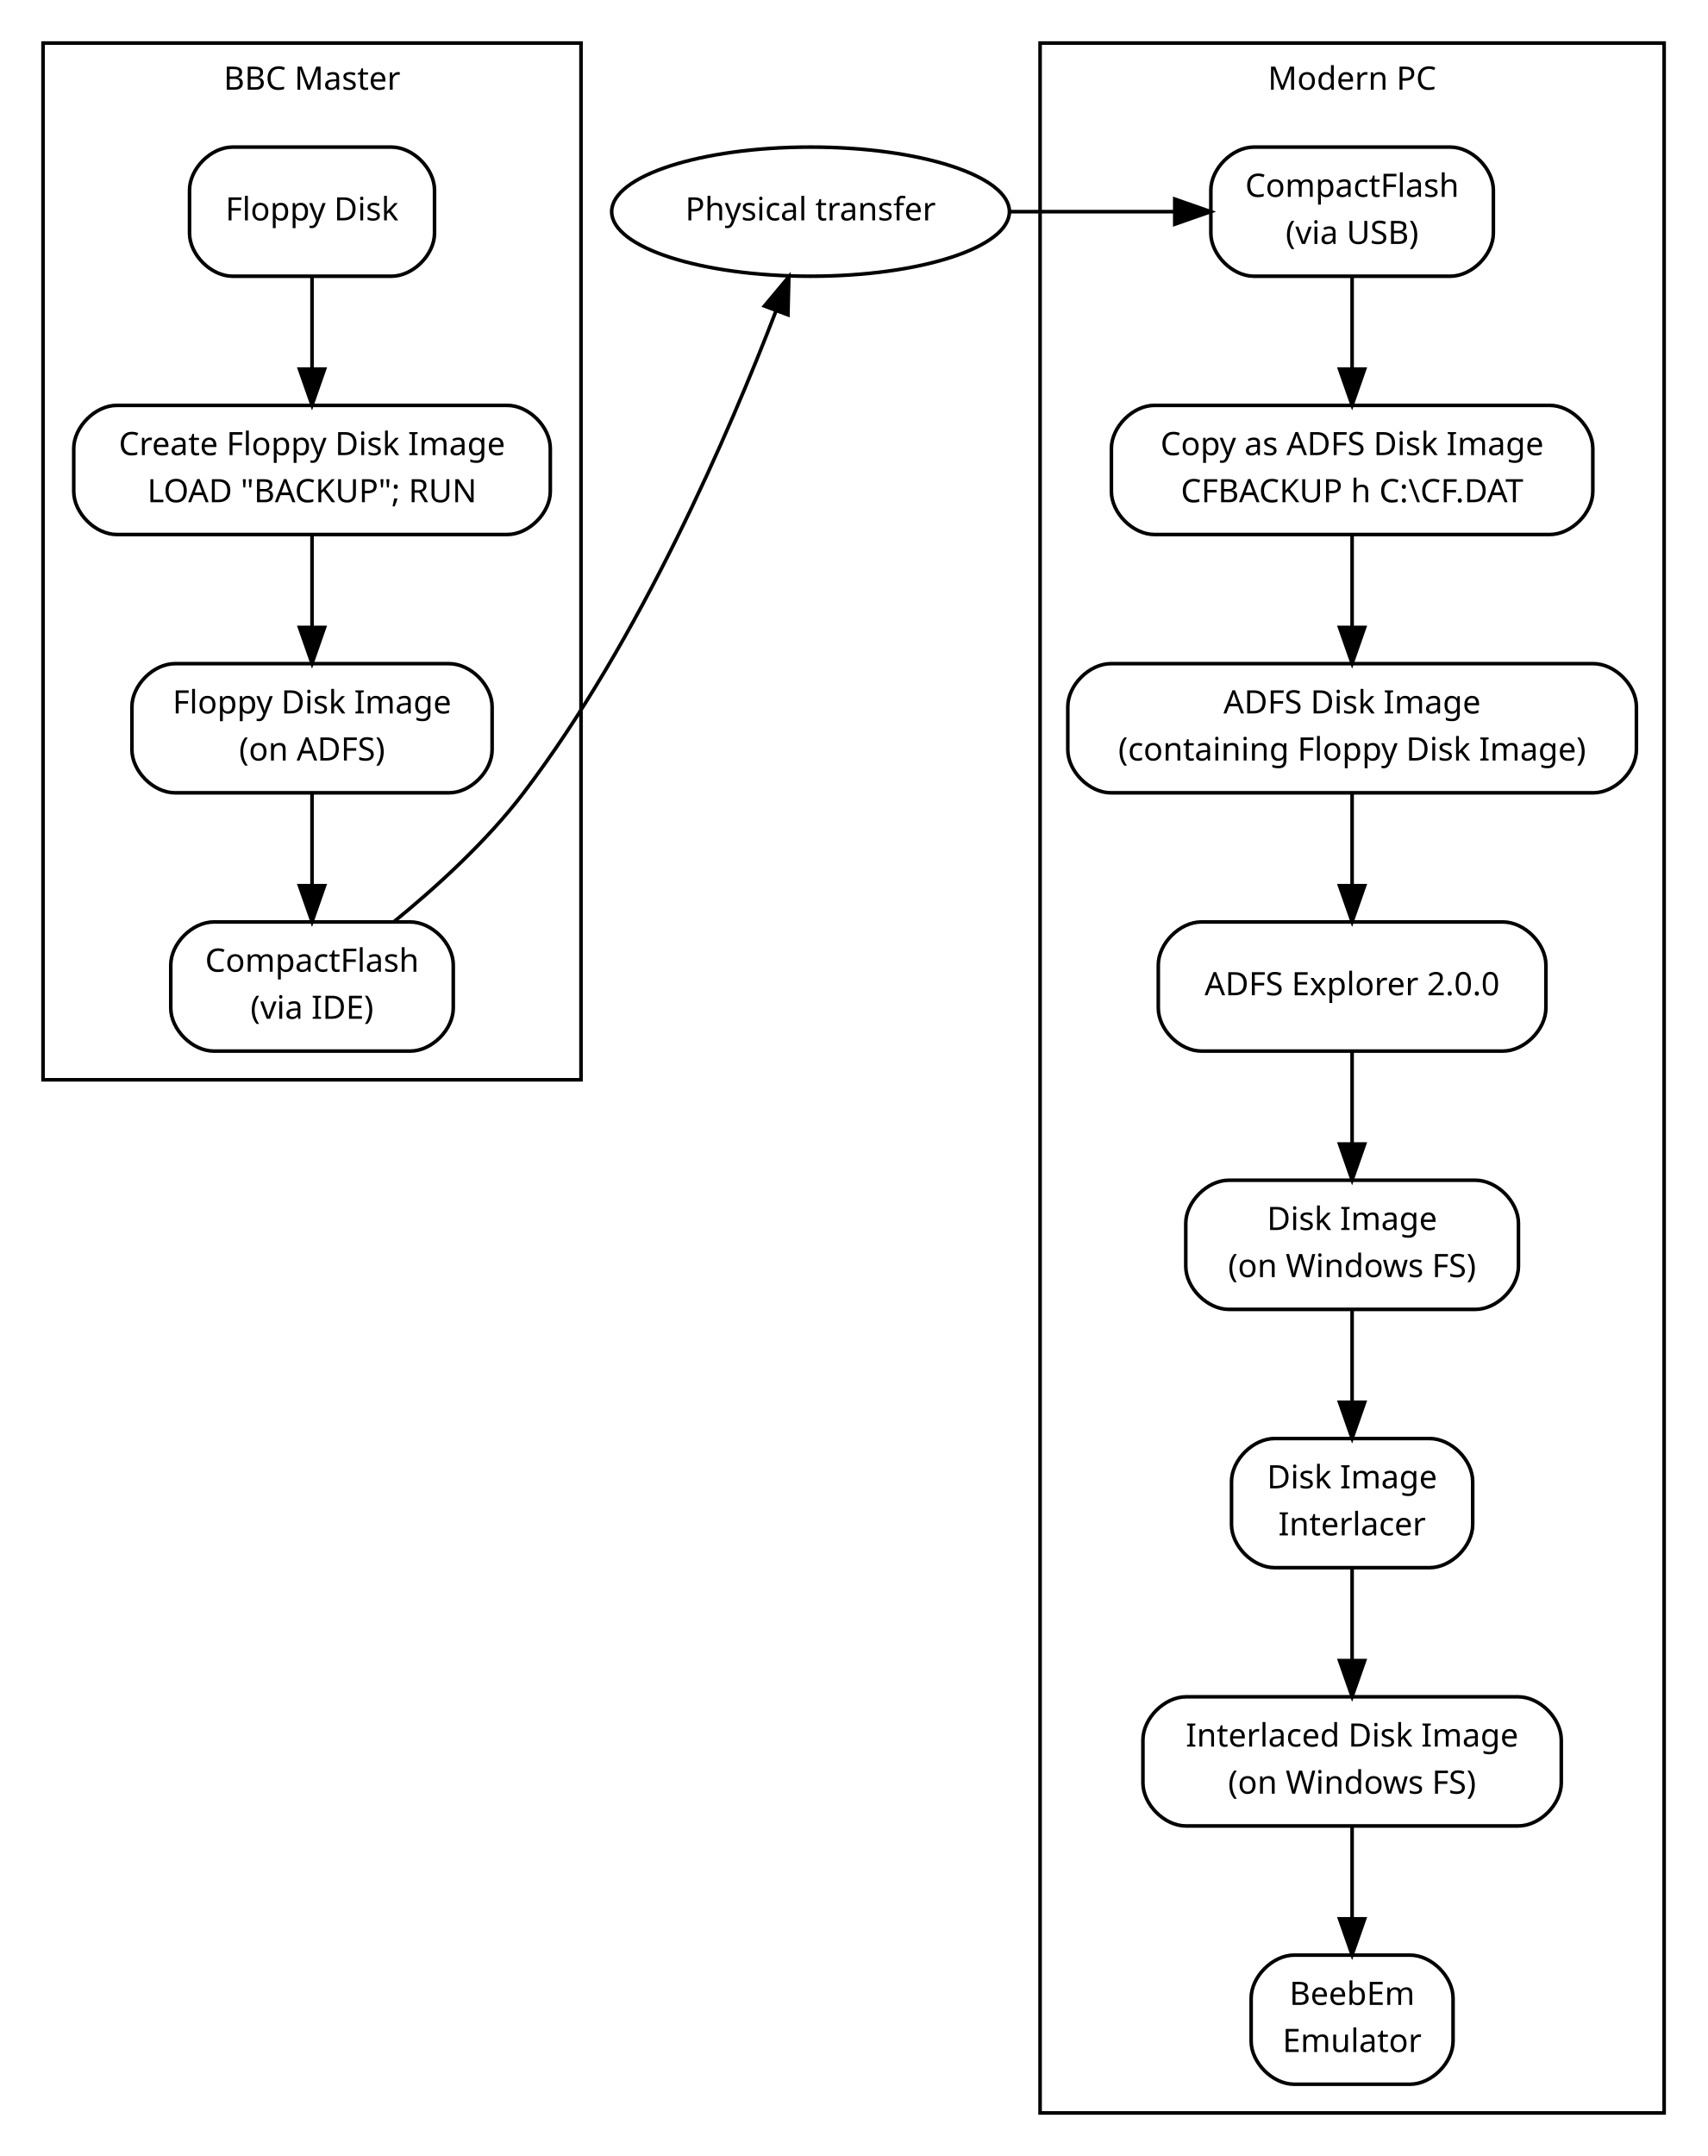
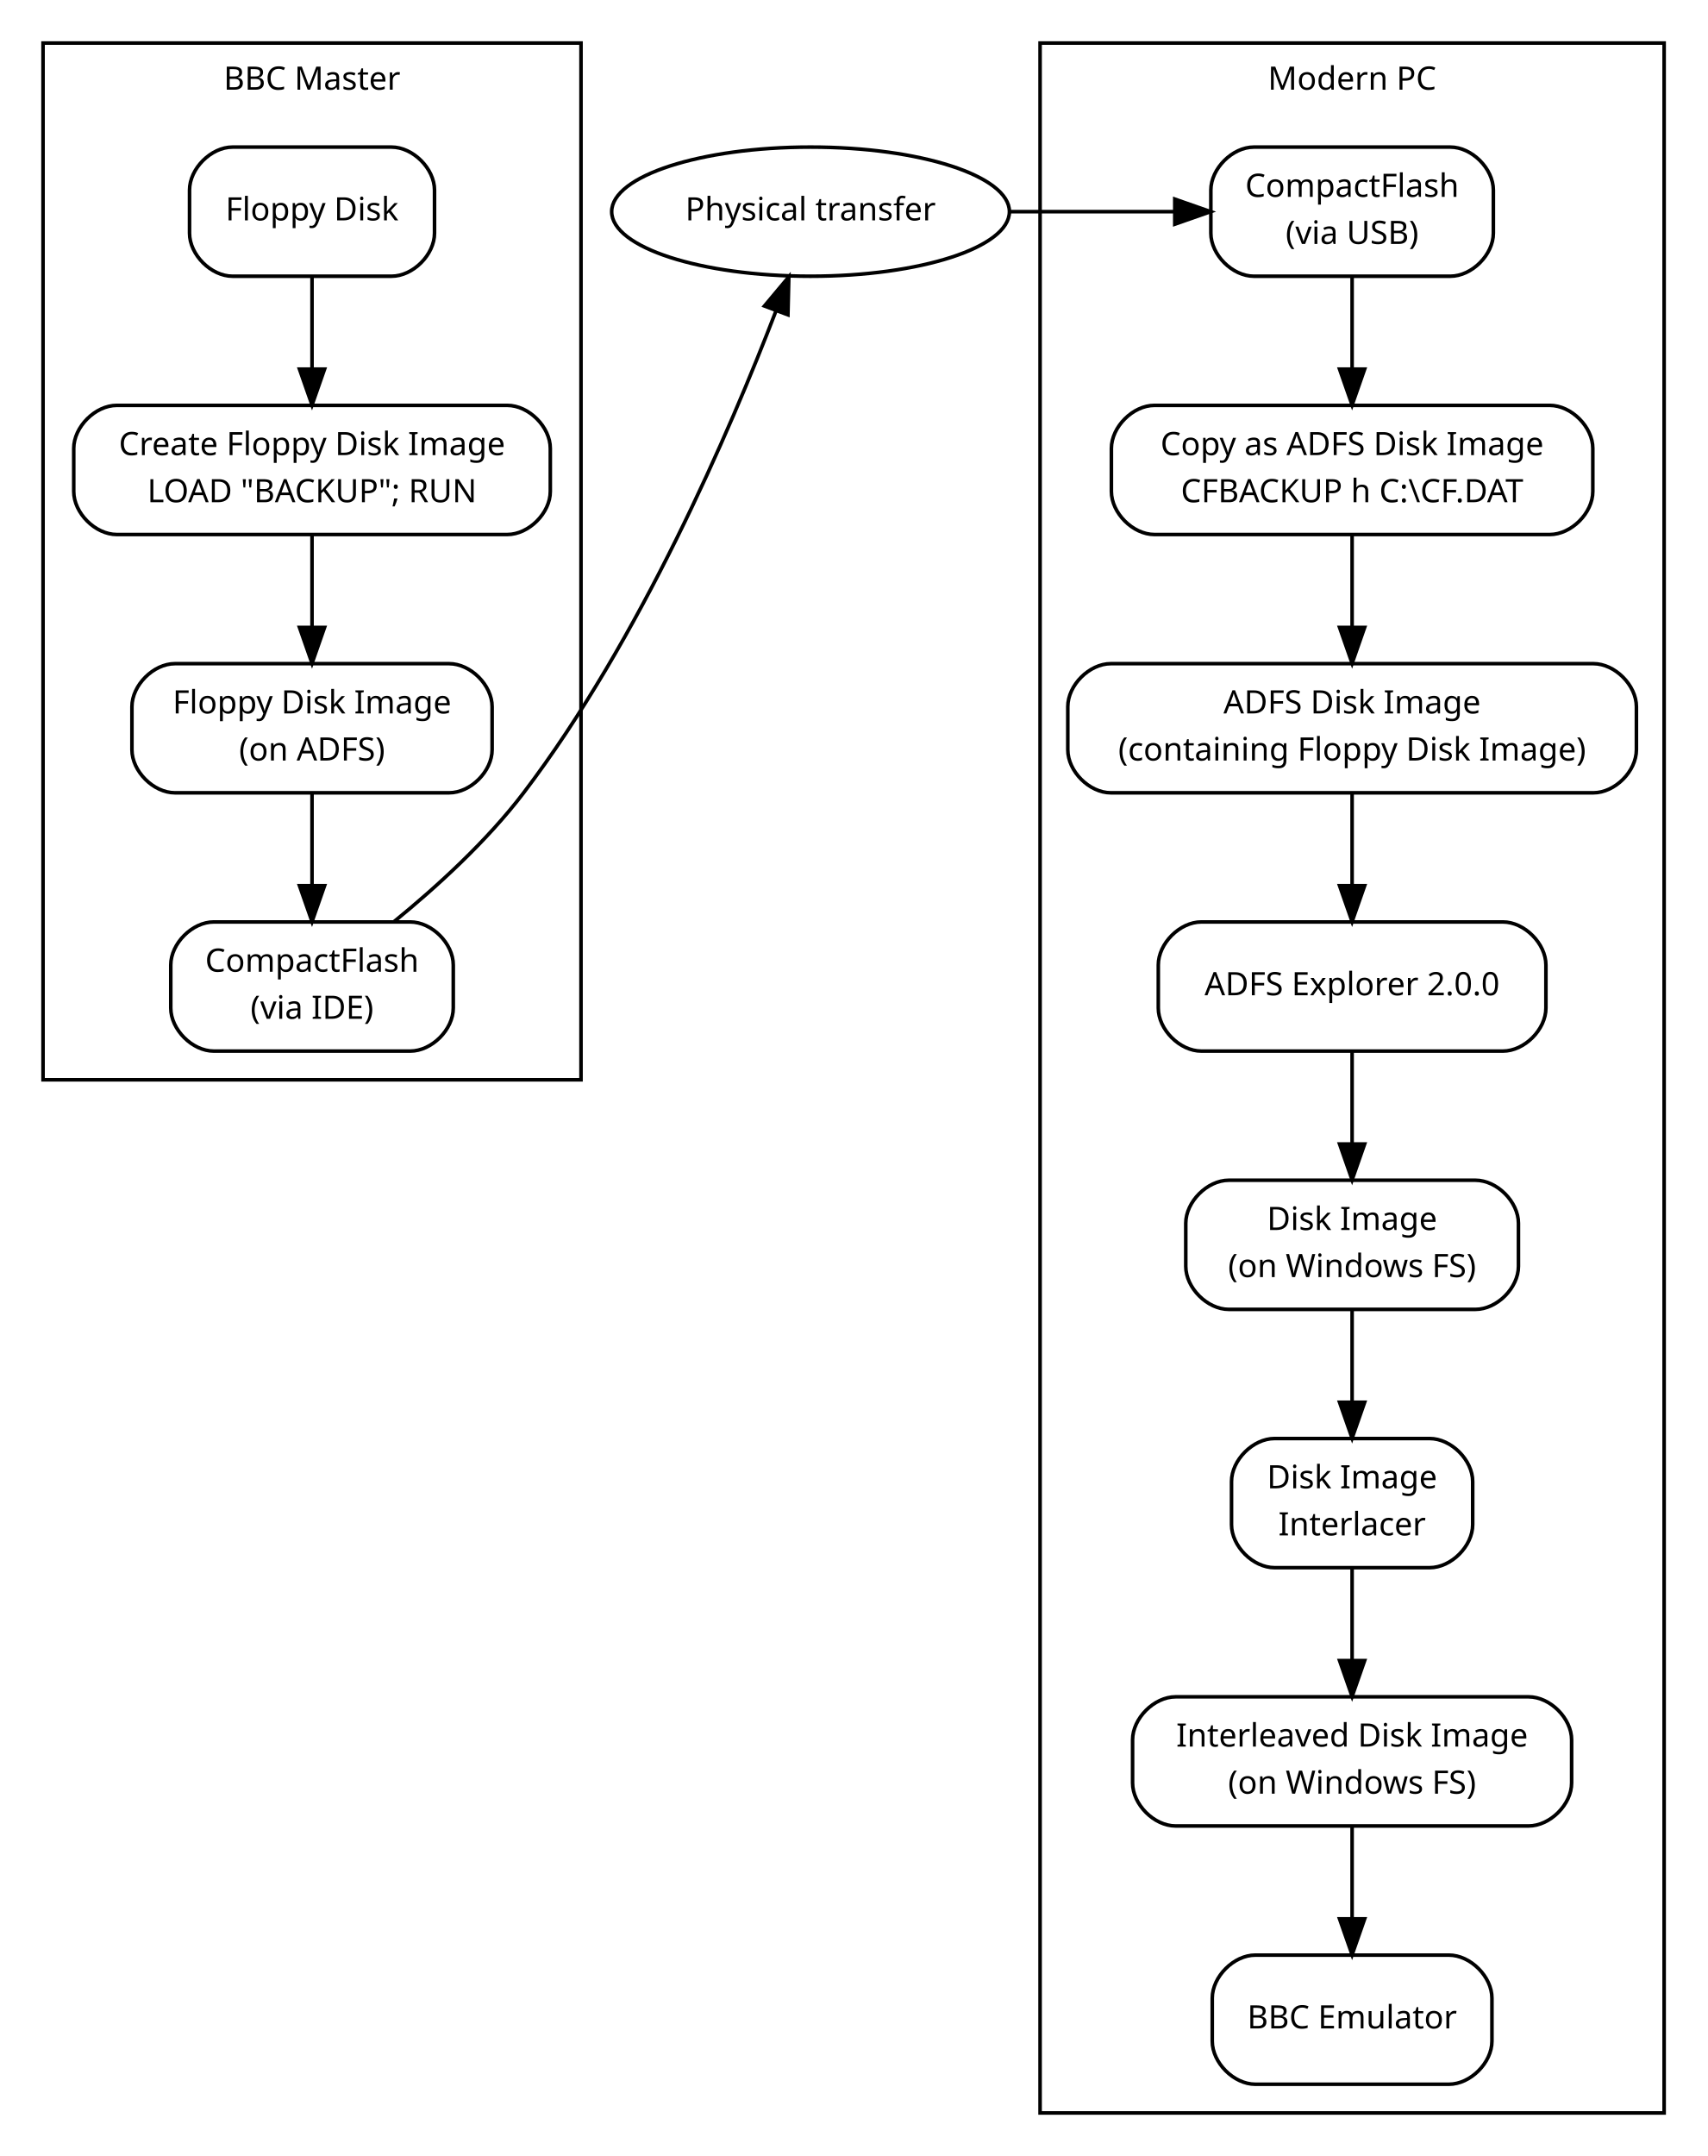
<svg xmlns="http://www.w3.org/2000/svg" width="476pt" height="601pt" viewBox="0.00 0.00 476.00 601.00">
  <g id="graph0" class="graph" transform="scale(1 1) rotate(0) translate(4 597)">
    <polygon fill="white" stroke="white" points="-4,5 -4,-597 473,-597 473,5 -4,5" />
    <g id="clust1" class="cluster">
      <polygon fill="none" stroke="black" points="8,-296 8,-585 158,-585 158,-296 8,-296" />
      <text text-anchor="middle" x="83" y="-572" font-family="Verdana" font-size="9.00">BBC Master</text>
    </g>
    <g id="clust2" class="cluster">
      <polygon fill="none" stroke="black" points="286,-8 286,-585 460,-585 460,-8 286,-8" />
      <text text-anchor="middle" x="373" y="-572" font-family="Verdana" font-size="9.00">Modern PC</text>
    </g>
    <g id="node1" class="node">
      <path fill="none" stroke="black" d="M105.155,-556C105.155,-556 60.845,-556 60.845,-556 54.845,-556 48.845,-550 48.845,-544 48.845,-544 48.845,-532 48.845,-532 48.845,-526 54.845,-520 60.845,-520 60.845,-520 105.155,-520 105.155,-520 111.155,-520 117.155,-526 117.155,-532 117.155,-532 117.155,-544 117.155,-544 117.155,-550 111.155,-556 105.155,-556" />
      <text text-anchor="middle" x="83" y="-535.563" font-family="Verdana" font-size="9.00">Floppy Disk</text>
    </g>
    <g id="node2" class="node">
      <path fill="none" stroke="black" d="M137.438,-484C137.438,-484 28.562,-484 28.562,-484 22.562,-484 16.562,-478 16.562,-472 16.562,-472 16.562,-460 16.562,-460 16.562,-454 22.562,-448 28.562,-448 28.562,-448 137.438,-448 137.438,-448 143.438,-448 149.438,-454 149.438,-460 149.438,-460 149.438,-472 149.438,-472 149.438,-478 143.438,-484 137.438,-484" />
      <text text-anchor="middle" x="83" y="-470.126" font-family="Verdana" font-size="9.00">Create Floppy Disk Image</text>
      <text text-anchor="middle" x="83" y="-457" font-family="Verdana" font-size="9.00">LOAD "BACKUP"; RUN</text>
    </g>
    <g id="edge1" class="edge">
      <path fill="none" stroke="black" d="M83,-519.697C83,-511.983 83,-502.712 83,-494.112" />
      <polygon fill="black" stroke="black" points="86.5,-494.104 83,-484.104 79.5,-494.104 86.5,-494.104" />
    </g>
    <g id="node3" class="node">
      <path fill="none" stroke="black" d="M121.216,-412C121.216,-412 44.785,-412 44.785,-412 38.785,-412 32.785,-406 32.785,-400 32.785,-400 32.785,-388 32.785,-388 32.785,-382 38.785,-376 44.785,-376 44.785,-376 121.216,-376 121.216,-376 127.216,-376 133.216,-382 133.216,-388 133.216,-388 133.216,-400 133.216,-400 133.216,-406 127.216,-412 121.216,-412" />
      <text text-anchor="middle" x="83" y="-398.126" font-family="Verdana" font-size="9.00">Floppy Disk Image</text>
      <text text-anchor="middle" x="83" y="-385" font-family="Verdana" font-size="9.00">(on ADFS)</text>
    </g>
    <g id="edge2" class="edge">
      <path fill="none" stroke="black" d="M83,-447.697C83,-439.983 83,-430.712 83,-422.112" />
      <polygon fill="black" stroke="black" points="86.5,-422.104 83,-412.104 79.5,-422.104 86.5,-422.104" />
    </g>
    <g id="node4" class="node">
      <path fill="none" stroke="black" d="M110.385,-340C110.385,-340 55.615,-340 55.615,-340 49.615,-340 43.615,-334 43.615,-328 43.615,-328 43.615,-316 43.615,-316 43.615,-310 49.615,-304 55.615,-304 55.615,-304 110.385,-304 110.385,-304 116.385,-304 122.385,-310 122.385,-316 122.385,-316 122.385,-328 122.385,-328 122.385,-334 116.385,-340 110.385,-340" />
      <text text-anchor="middle" x="83" y="-326.126" font-family="Verdana" font-size="9.00">CompactFlash</text>
      <text text-anchor="middle" x="83" y="-313" font-family="Verdana" font-size="9.00">(via IDE)</text>
    </g>
    <g id="edge3" class="edge">
      <path fill="none" stroke="black" d="M83,-375.697C83,-367.983 83,-358.712 83,-350.112" />
      <polygon fill="black" stroke="black" points="86.5,-350.104 83,-340.104 79.5,-350.104 86.5,-350.104" />
    </g>
    <g id="node5" class="node">
      <ellipse fill="none" stroke="black" cx="222" cy="-538" rx="55.449" ry="18" />
      <text text-anchor="middle" x="222" y="-535.563" font-family="Verdana" font-size="9.00">Physical transfer</text>
    </g>
    <g id="edge4" class="edge">
      <path fill="none" stroke="black" d="M105.928,-340.135C117.73,-349.756 131.75,-362.518 142,-376 174.526,-418.783 199.49,-476.85 212.349,-510.286" />
      <polygon fill="black" stroke="black" points="209.144,-511.705 215.946,-519.828 215.694,-509.236 209.144,-511.705" />
    </g>
    <g id="node6" class="node">
      <path fill="none" stroke="black" d="M400.385,-556C400.385,-556 345.615,-556 345.615,-556 339.615,-556 333.615,-550 333.615,-544 333.615,-544 333.615,-532 333.615,-532 333.615,-526 339.615,-520 345.615,-520 345.615,-520 400.385,-520 400.385,-520 406.385,-520 412.385,-526 412.385,-532 412.385,-532 412.385,-544 412.385,-544 412.385,-550 406.385,-556 400.385,-556" />
      <text text-anchor="middle" x="373" y="-542.126" font-family="Verdana" font-size="9.00">CompactFlash</text>
      <text text-anchor="middle" x="373" y="-529" font-family="Verdana" font-size="9.00">(via USB)</text>
    </g>
    <g id="edge5" class="edge">
      <path fill="none" stroke="black" d="M277.74,-538C293.002,-538 308.265,-538 323.527,-538" />
      <polygon fill="black" stroke="black" points="323.557,-541.5 333.557,-538 323.556,-534.5 323.557,-541.5" />
    </g>
    <g id="node7" class="node">
      <path fill="none" stroke="black" d="M428.117,-484C428.117,-484 317.883,-484 317.883,-484 311.883,-484 305.883,-478 305.883,-472 305.883,-472 305.883,-460 305.883,-460 305.883,-454 311.883,-448 317.883,-448 317.883,-448 428.117,-448 428.117,-448 434.117,-448 440.117,-454 440.117,-460 440.117,-460 440.117,-472 440.117,-472 440.117,-478 434.117,-484 428.117,-484" />
      <text text-anchor="middle" x="373" y="-470.126" font-family="Verdana" font-size="9.00">Copy as ADFS Disk Image</text>
      <text text-anchor="middle" x="373" y="-457" font-family="Verdana" font-size="9.00">CFBACKUP h C:\CF.DAT</text>
    </g>
    <g id="edge6" class="edge">
      <path fill="none" stroke="black" d="M373,-519.697C373,-511.983 373,-502.712 373,-494.112" />
      <polygon fill="black" stroke="black" points="376.5,-494.104 373,-484.104 369.5,-494.104 376.5,-494.104" />
    </g>
    <g id="node8" class="node">
      <path fill="none" stroke="black" d="M440.271,-412C440.271,-412 305.729,-412 305.729,-412 299.729,-412 293.729,-406 293.729,-400 293.729,-400 293.729,-388 293.729,-388 293.729,-382 299.729,-376 305.729,-376 305.729,-376 440.271,-376 440.271,-376 446.271,-376 452.271,-382 452.271,-388 452.271,-388 452.271,-400 452.271,-400 452.271,-406 446.271,-412 440.271,-412" />
      <text text-anchor="middle" x="373" y="-398.126" font-family="Verdana" font-size="9.00">ADFS Disk Image</text>
      <text text-anchor="middle" x="373" y="-385" font-family="Verdana" font-size="9.00">(containing Floppy Disk Image)</text>
    </g>
    <g id="edge7" class="edge">
      <path fill="none" stroke="black" d="M373,-447.697C373,-439.983 373,-430.712 373,-422.112" />
      <polygon fill="black" stroke="black" points="376.5,-422.104 373,-412.104 369.5,-422.104 376.5,-422.104" />
    </g>
    <g id="node9" class="node">
      <path fill="none" stroke="black" d="M415.039,-340C415.039,-340 330.961,-340 330.961,-340 324.961,-340 318.961,-334 318.961,-328 318.961,-328 318.961,-316 318.961,-316 318.961,-310 324.961,-304 330.961,-304 330.961,-304 415.039,-304 415.039,-304 421.039,-304 427.039,-310 427.039,-316 427.039,-316 427.039,-328 427.039,-328 427.039,-334 421.039,-340 415.039,-340" />
      <text text-anchor="middle" x="373" y="-319.563" font-family="Verdana" font-size="9.00">ADFS Explorer 2.0.0</text>
    </g>
    <g id="edge8" class="edge">
      <path fill="none" stroke="black" d="M373,-375.697C373,-367.983 373,-358.712 373,-350.112" />
      <polygon fill="black" stroke="black" points="376.5,-350.104 373,-340.104 369.5,-350.104 376.5,-350.104" />
    </g>
    <g id="node10" class="node">
      <path fill="none" stroke="black" d="M407.379,-268C407.379,-268 338.621,-268 338.621,-268 332.621,-268 326.621,-262 326.621,-256 326.621,-256 326.621,-244 326.621,-244 326.621,-238 332.621,-232 338.621,-232 338.621,-232 407.379,-232 407.379,-232 413.379,-232 419.379,-238 419.379,-244 419.379,-244 419.379,-256 419.379,-256 419.379,-262 413.379,-268 407.379,-268" />
      <text text-anchor="middle" x="373" y="-254.126" font-family="Verdana" font-size="9.00">Disk Image</text>
      <text text-anchor="middle" x="373" y="-241" font-family="Verdana" font-size="9.00">(on Windows FS)</text>
    </g>
    <g id="edge9" class="edge">
      <path fill="none" stroke="black" d="M373,-303.697C373,-295.983 373,-286.712 373,-278.112" />
      <polygon fill="black" stroke="black" points="376.5,-278.104 373,-268.104 369.5,-278.104 376.5,-278.104" />
    </g>
    <g id="node11" class="node">
      <path fill="none" stroke="black" d="M394.624,-196C394.624,-196 351.376,-196 351.376,-196 345.376,-196 339.376,-190 339.376,-184 339.376,-184 339.376,-172 339.376,-172 339.376,-166 345.376,-160 351.376,-160 351.376,-160 394.624,-160 394.624,-160 400.624,-160 406.624,-166 406.624,-172 406.624,-172 406.624,-184 406.624,-184 406.624,-190 400.624,-196 394.624,-196" />
      <text text-anchor="middle" x="373" y="-182.126" font-family="Verdana" font-size="9.00">Disk Image</text>
      <text text-anchor="middle" x="373" y="-169" font-family="Verdana" font-size="9.00">Interlacer</text>
    </g>
    <g id="edge10" class="edge">
      <path fill="none" stroke="black" d="M373,-231.697C373,-223.983 373,-214.712 373,-206.112" />
      <polygon fill="black" stroke="black" points="376.5,-206.104 373,-196.104 369.5,-206.104 376.5,-206.104" />
    </g>
    <g id="node12" class="node">
-       <path fill="none" stroke="black" d="M419.322,-124C419.322,-124 326.678,-124 326.678,-124 320.678,-124 314.678,-118 314.678,-112 314.678,-112 314.678,-100 314.678,-100 314.678,-94 320.678,-88 326.678,-88 326.678,-88 419.322,-88 419.322,-88 425.322,-88 431.322,-94 431.322,-100 431.322,-100 431.322,-112 431.322,-112 431.322,-118 425.322,-124 419.322,-124" />
-       <text text-anchor="middle" x="373" y="-110.126" font-family="Verdana" font-size="9.00">Interlaced Disk Image</text>
+       <path fill="none" stroke="black" d="M422.208,-124C422.208,-124 323.792,-124 323.792,-124 317.792,-124 311.792,-118 311.792,-112 311.792,-112 311.792,-100 311.792,-100 311.792,-94 317.792,-88 323.792,-88 323.792,-88 422.208,-88 422.208,-88 428.208,-88 434.208,-94 434.208,-100 434.208,-100 434.208,-112 434.208,-112 434.208,-118 428.208,-124 422.208,-124" />
+       <text text-anchor="middle" x="373" y="-110.126" font-family="Verdana" font-size="9.00">Interleaved Disk Image</text>
      <text text-anchor="middle" x="373" y="-97" font-family="Verdana" font-size="9.00">(on Windows FS)</text>
    </g>
    <g id="edge11" class="edge">
      <path fill="none" stroke="black" d="M373,-159.697C373,-151.983 373,-142.712 373,-134.112" />
      <polygon fill="black" stroke="black" points="376.5,-134.104 373,-124.104 369.5,-134.104 376.5,-134.104" />
    </g>
    <g id="node13" class="node">
-       <path fill="none" stroke="black" d="M389.149,-52C389.149,-52 356.851,-52 356.851,-52 350.851,-52 344.851,-46 344.851,-40 344.851,-40 344.851,-28 344.851,-28 344.851,-22 350.851,-16 356.851,-16 356.851,-16 389.149,-16 389.149,-16 395.149,-16 401.149,-22 401.149,-28 401.149,-28 401.149,-40 401.149,-40 401.149,-46 395.149,-52 389.149,-52" />
-       <text text-anchor="middle" x="373" y="-38.126" font-family="Verdana" font-size="9.00">BeebEm</text>
-       <text text-anchor="middle" x="373" y="-25" font-family="Verdana" font-size="9.00">Emulator</text>
+       <path fill="none" stroke="black" d="M399.991,-52C399.991,-52 346.009,-52 346.009,-52 340.009,-52 334.009,-46 334.009,-40 334.009,-40 334.009,-28 334.009,-28 334.009,-22 340.009,-16 346.009,-16 346.009,-16 399.991,-16 399.991,-16 405.991,-16 411.991,-22 411.991,-28 411.991,-28 411.991,-40 411.991,-40 411.991,-46 405.991,-52 399.991,-52" />
+       <text text-anchor="middle" x="373" y="-31.563" font-family="Verdana" font-size="9.00">BBC Emulator</text>
    </g>
    <g id="edge12" class="edge">
      <path fill="none" stroke="black" d="M373,-87.697C373,-79.983 373,-70.713 373,-62.112" />
      <polygon fill="black" stroke="black" points="376.5,-62.104 373,-52.104 369.5,-62.104 376.5,-62.104" />
    </g>
  </g>
</svg>
